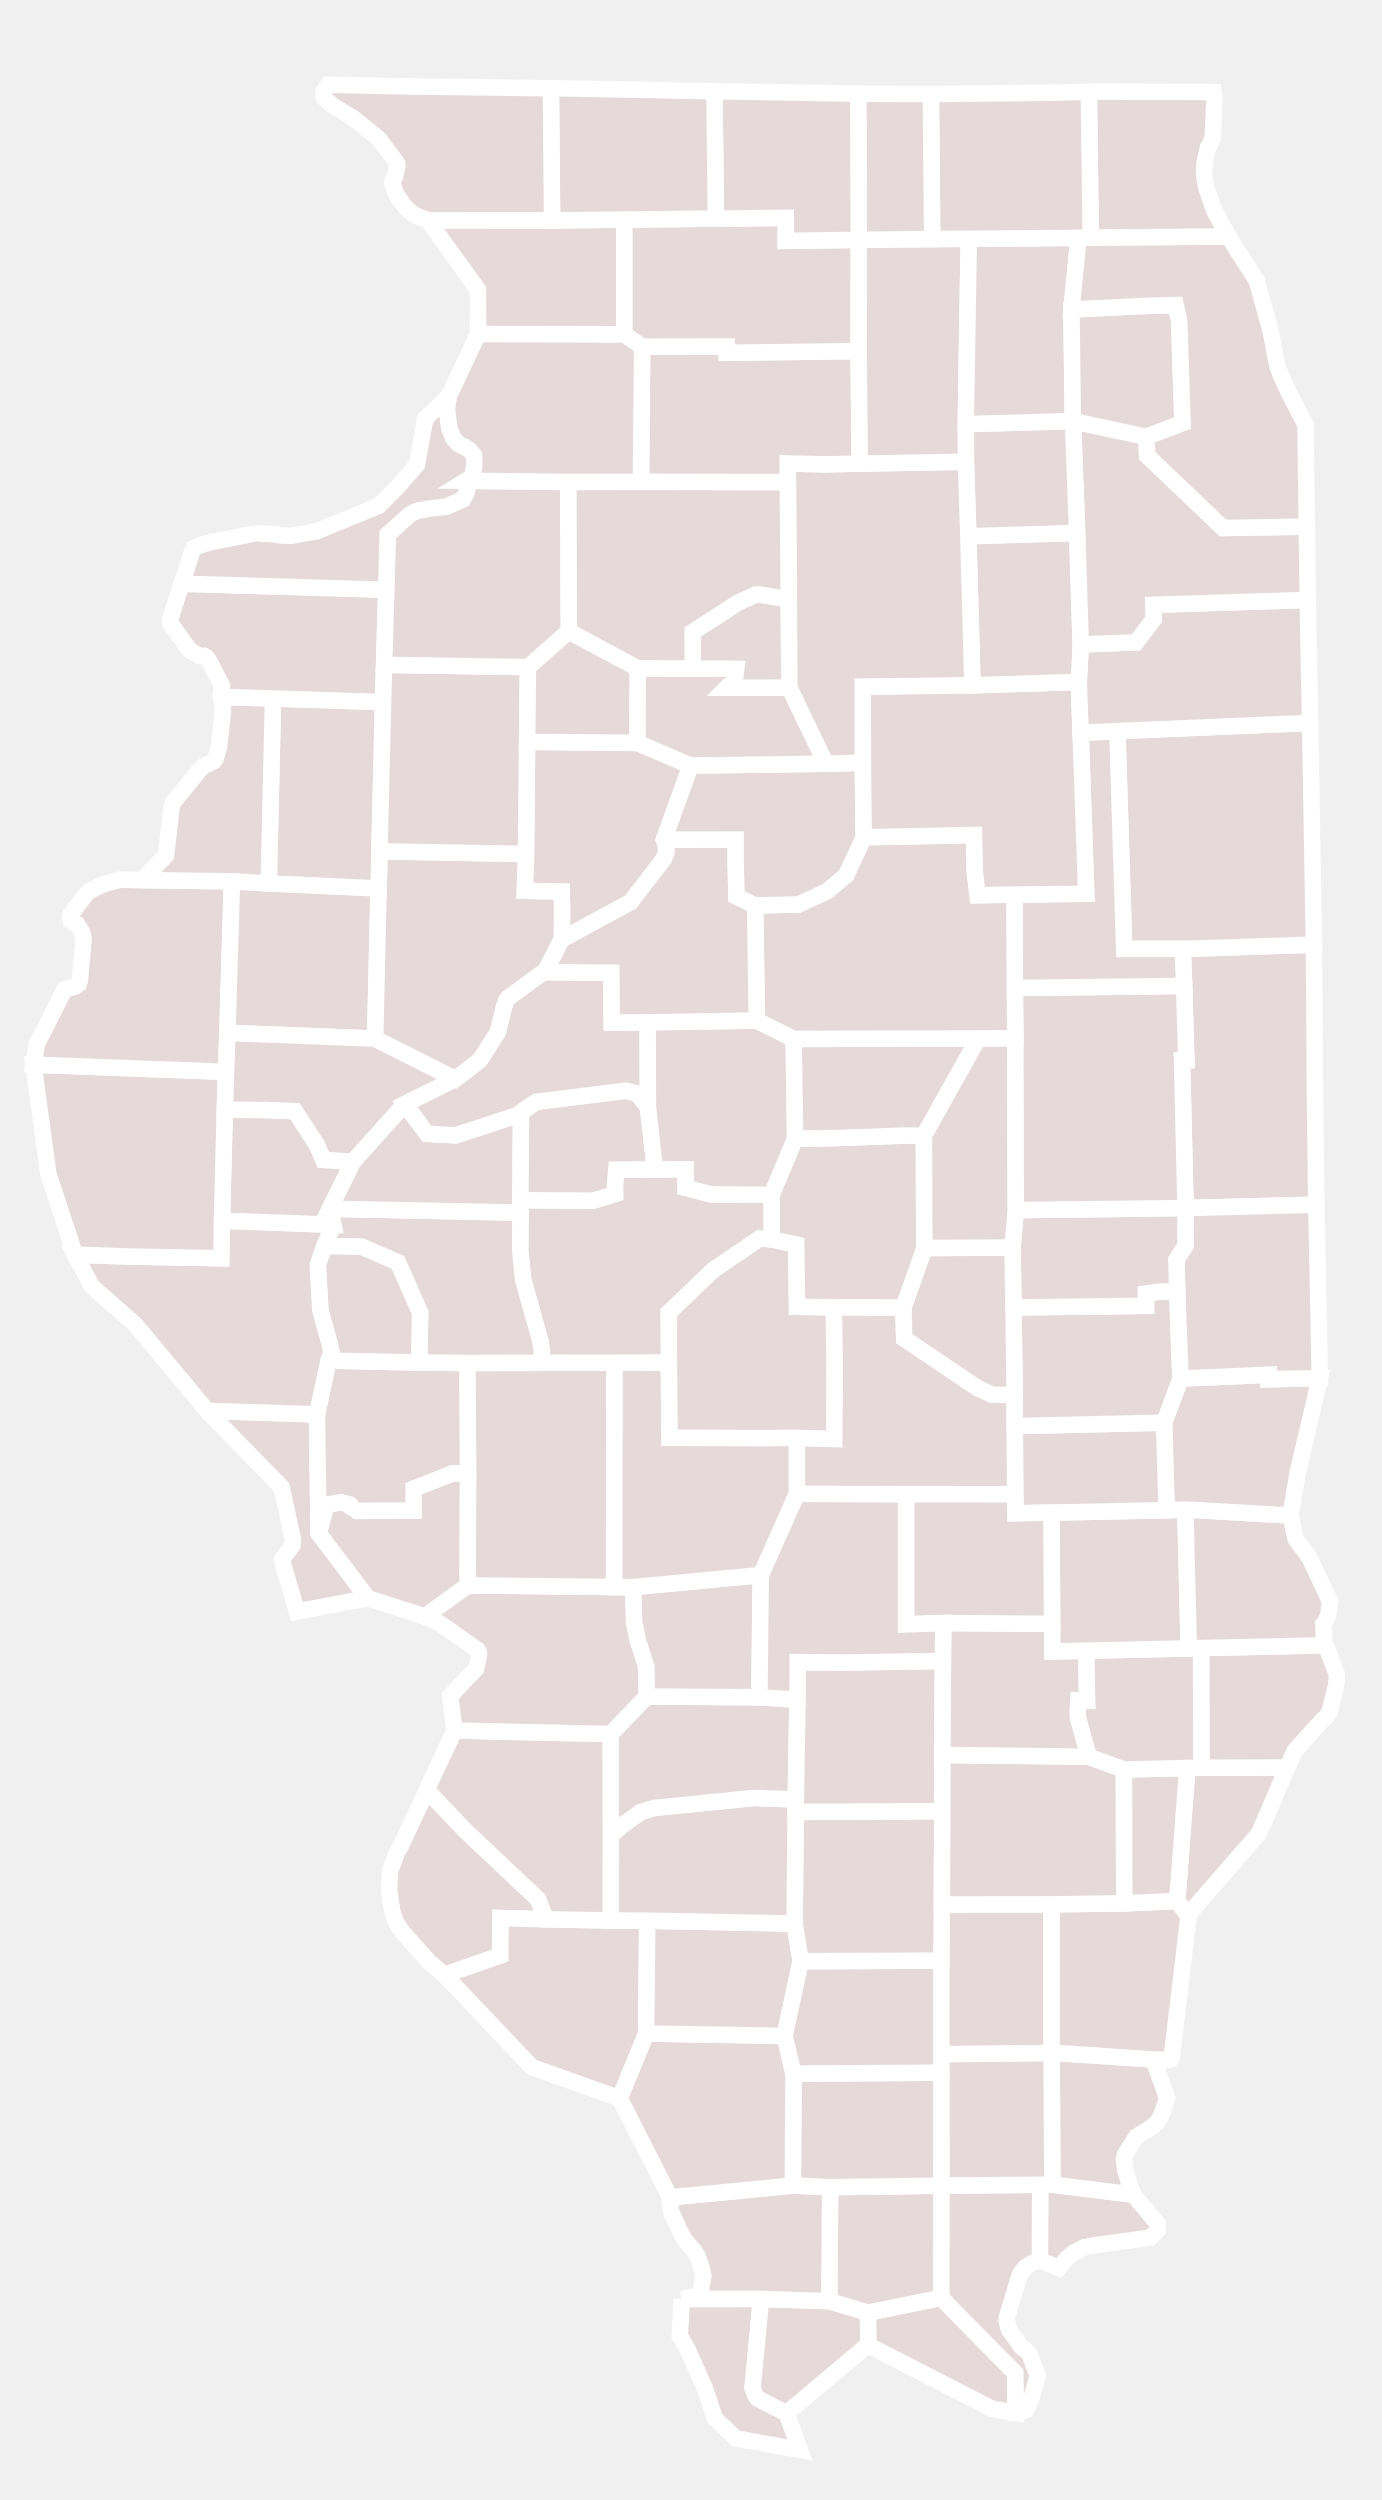
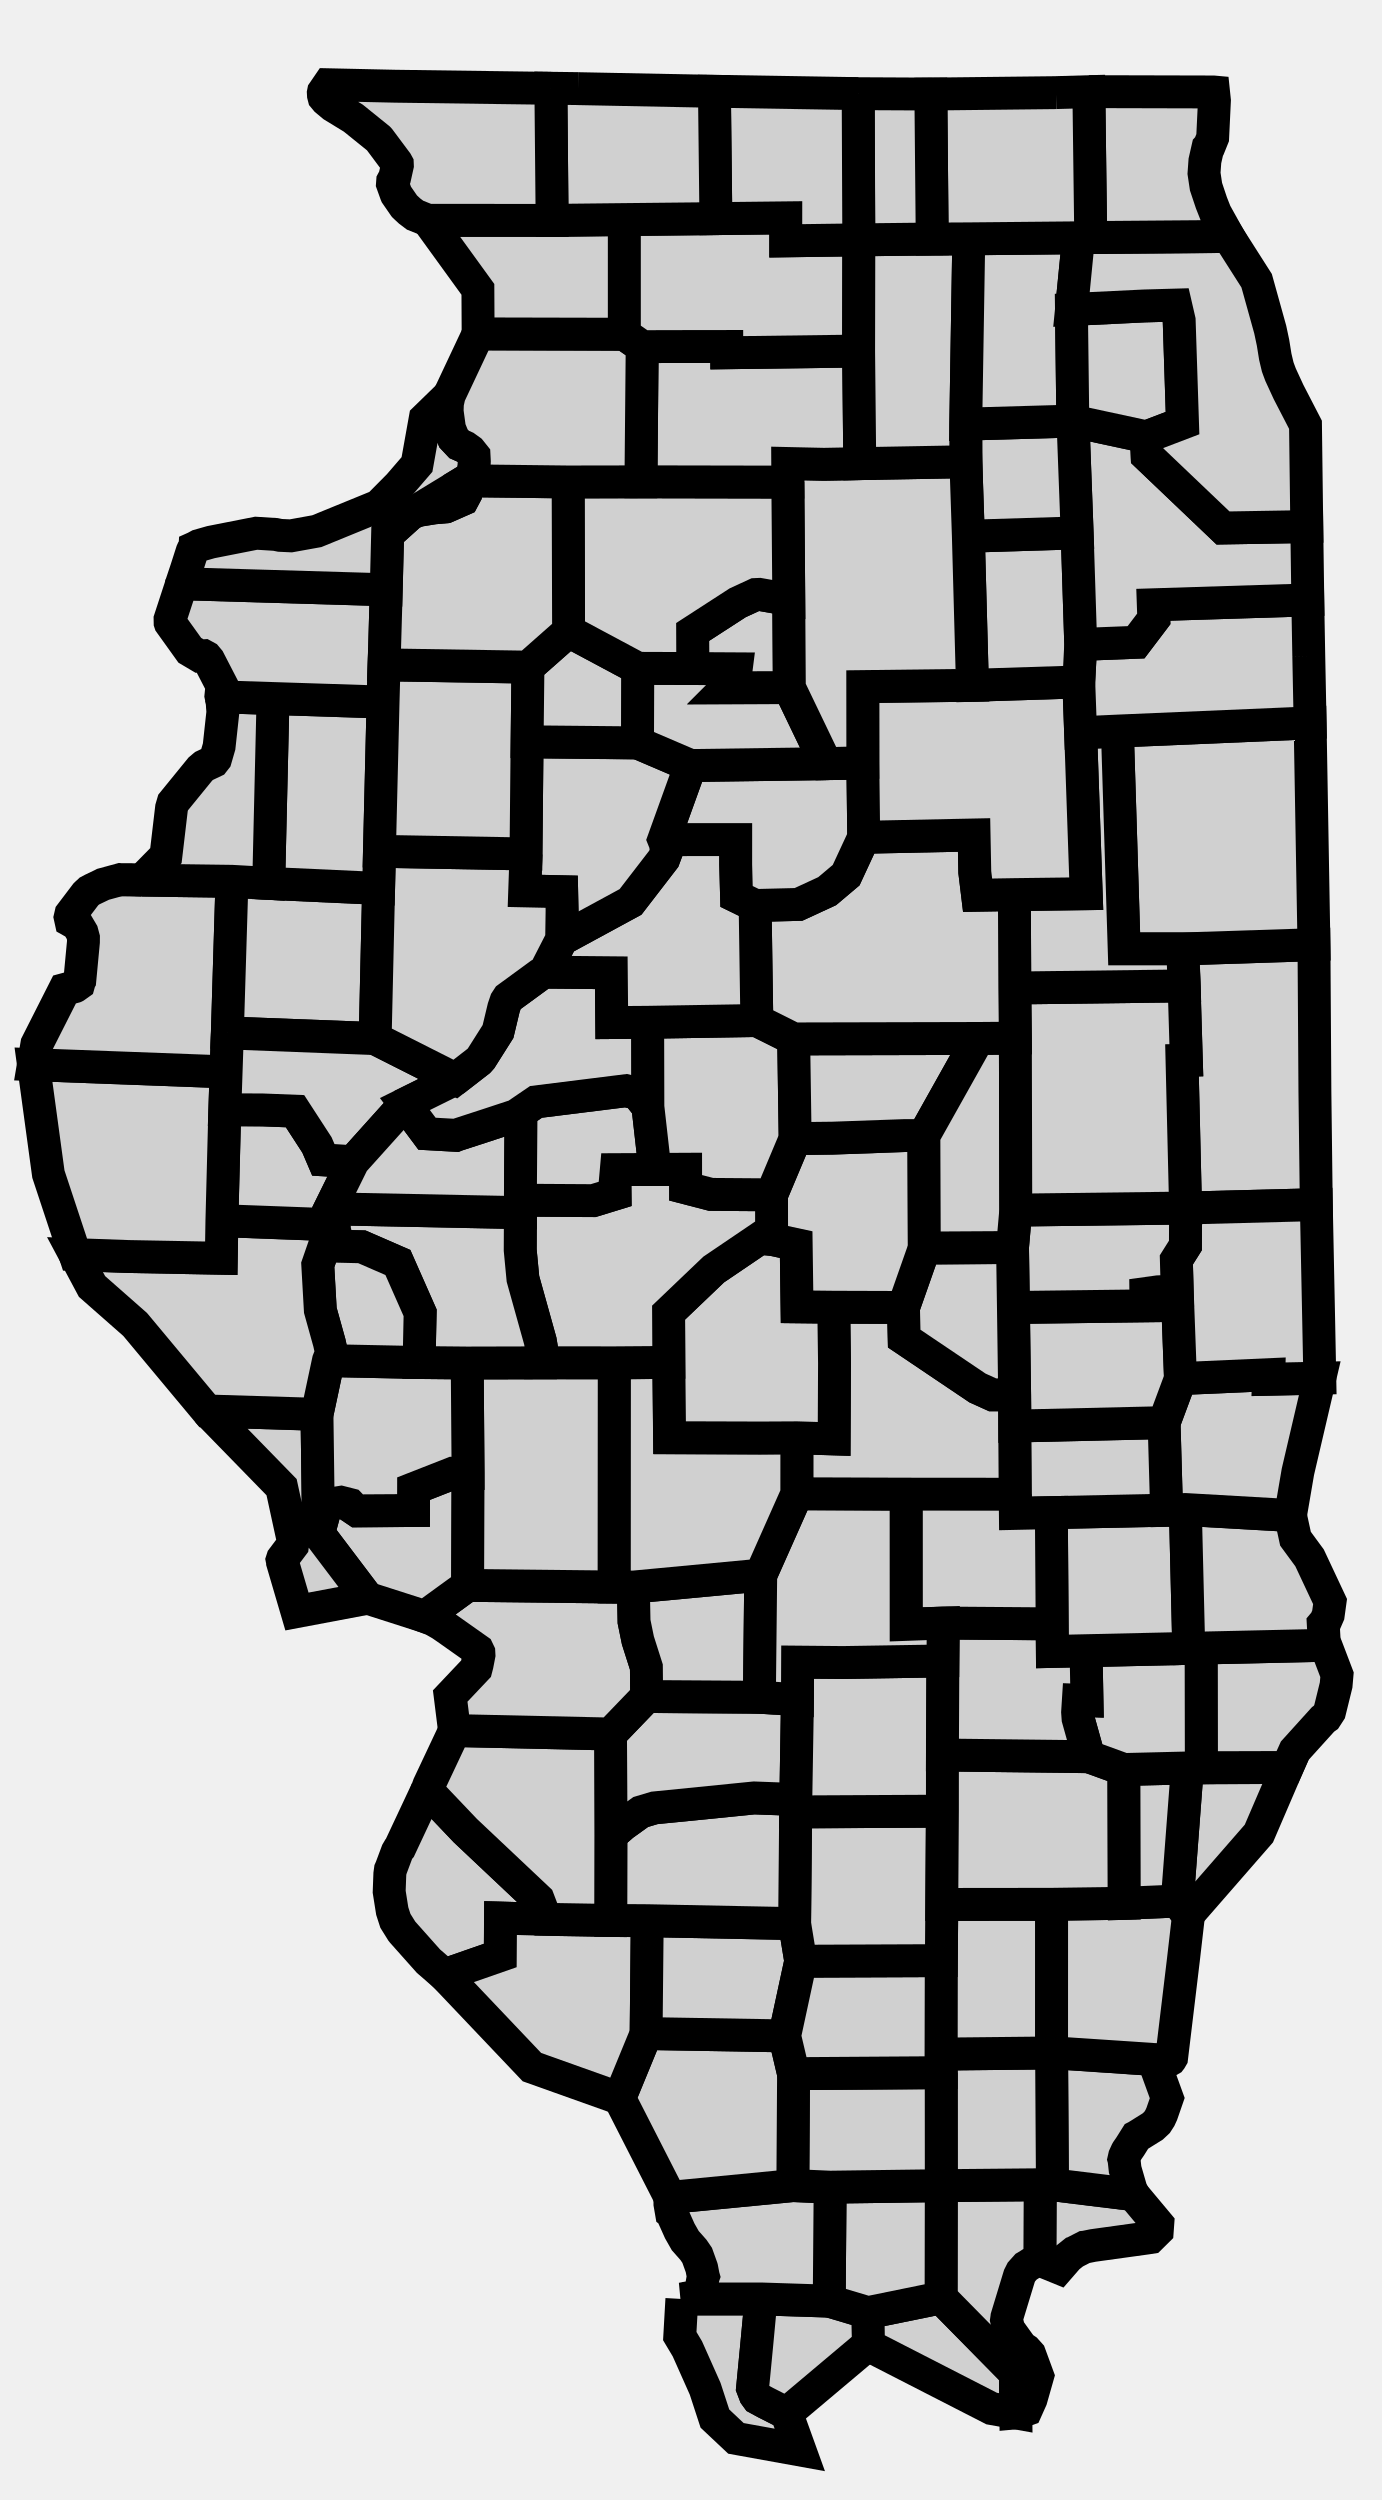
<svg xmlns="http://www.w3.org/2000/svg" viewBox="0 0 42 76" version="1.0" width="100%" height="100%" id="svg3095">
  <style type="text/css">
        
-         path {
+         #map-wrapper path {
          fill: #E6D9D9 !important;
          stroke: #ffffff !important;
          stroke-width: 0.5px !important;
          transition: fill 0.3s ease;
        }

-         path:hover {
+         #map-wrapper path:hover {
          fill: #FFAF01 !important;
          cursor: pointer;
        }
  
    </style>
  <defs id="defs3201" />
  <path style="fill:#d0d0d0;stroke-width:1;stroke-miterlimit:4;stroke-dasharray:none;stroke:#000000;stroke-opacity:1" d="m 39.946,28.902 0.027,4.278 0.042,3.442 -3.975,0.103 -0.108,-4.49 0.132,-0.003 -0.068,-2.26 -0.042,-1.124 3.99,-0.13 0.002,0.185" id="Vermilion" />
  <path style="fill:#d0d0d0;stroke-width:1;stroke-miterlimit:4;stroke-dasharray:none;stroke:#000000;stroke-opacity:1" d="m 33.967,22.225 5.86,-0.25 0.117,6.742 -3.99,0.13 -1.78,-0.001 -0.207,-6.621" id="Iroquois" />
  <path style="fill:#d0d0d0;stroke-width:1;stroke-miterlimit:4;stroke-dasharray:none;stroke:#000000;stroke-opacity:1" d="m 20.732,69.888 2.403,-2.11e-4 -0.132,1.405 -0.126,1.305 0.08,0.209 0.074,0.102 0.24,0.13 0.641,0.326 0.402,1.113 -1.941,-0.351 -0.64,-0.602 -0.296,-0.906 -0.541,-1.214 -0.231,-0.387 0.064,-1.129" id="Alexander" />
  <path style="fill:#d0d0d0;stroke-width:1;stroke-miterlimit:4;stroke-dasharray:none;stroke:#000000;stroke-opacity:1" d="m 23.135,69.887 2.073,0.067 1.178,0.351 0.015,0.996 -0.056,0.014 -2.432,2.048 -0.641,-0.326 -0.24,-0.13 -0.074,-0.102 -0.08,-0.209 0.126,-1.305 0.132,-1.405" id="Pulaski" />
  <path style="fill:#d0d0d0;stroke-width:1;stroke-miterlimit:4;stroke-dasharray:none;stroke:#000000;stroke-opacity:1" d="m 26.386,70.306 2.223,-0.454 2.258,2.293 0.014,1.207 -0.735,-0.132 -3.744,-1.919 -0.015,-0.996" id="Massac" />
  <path style="fill:#d0d0d0;stroke-width:1;stroke-miterlimit:4;stroke-dasharray:none;stroke:#000000;stroke-opacity:1" d="m 31.993,66.416 2.46,0.302 0.743,0.889 -0.015,0.207 -0.208,0.206 -0.104,0.016 -1.425,0.197 -0.215,0.03 -0.178,0.036 -0.065,0.014 -0.022,0.002 -0.254,0.13 -0.051,0.028 -0.009,0.003 -0.183,0.146 -0.28,0.322 -0.576,-0.235 0.011,-2.294 0.371,-5.06e-4" id="Hardin" />
  <path style="fill:#d0d0d0;stroke-width:1;stroke-miterlimit:4;stroke-dasharray:none;stroke:#000000;stroke-opacity:1" d="m 31.622,66.416 -0.011,2.294 -0.065,0.022 -0.18,0.067 -0.076,0.05 -0.095,0.057 -0.143,0.16 -0.062,0.123 -0.379,1.246 -4.13e-4,0.005 -0.012,0.085 0.067,0.285 0.39,0.543 0.13,0.087 0.117,0.13 0.242,0.659 -0.2,0.704 -0.145,0.324 -0.242,0.087 -0.077,0.007 -0.014,-1.207 -2.258,-2.293 0.006,-3.407 3.007,-0.028" id="Pope" />
  <path style="fill:#d0d0d0;stroke-width:1;stroke-miterlimit:4;stroke-dasharray:none;stroke:#000000;stroke-opacity:1" d="m 28.615,66.444 -0.006,3.407 -2.223,0.454 -1.178,-0.351 0.028,-3.464 3.379,-0.046" id="Johnson" />
  <path style="fill:#d0d0d0;stroke-width:1;stroke-miterlimit:4;stroke-dasharray:none;stroke:#000000;stroke-opacity:1" d="m 25.236,66.491 -0.028,3.464 -2.073,-0.067 -2.403,2.11e-4 0.375,-0.072 0.121,-0.051 0.01,-0.012 0.011,-0.008 0.009,-0.012 0.05,-0.119 0.068,-0.393 0.006,-0.017 -0.004,-0.014 -0.042,-0.221 -0.004,-0.021 -0.003,-0.01 -0.135,-0.376 -0.114,-0.167 -0.248,-0.28 -0.168,-0.296 -0.249,-0.556 -0.004,-0.003 -0.045,-0.262 -7.91e-4,-0.117 0.005,-0.077 3.731,-0.361 1.135,0.05" id="Union" />
  <path style="fill:#d0d0d0;stroke-width:1;stroke-miterlimit:4;stroke-dasharray:none;stroke:#000000;stroke-opacity:1" d="m 35.058,62.608 0.426,1.174 -0.166,0.48 -0.058,0.127 -0.086,0.133 -0.131,0.123 -0.492,0.307 -0.008,0.004 -0.185,0.295 -0.092,0.133 -0.015,0.027 -0.064,0.14 -0.02,0.089 0.004,0.014 0.032,0.295 0.005,0.014 0.174,0.6 0.071,0.153 -2.46,-0.302 -0.025,-4.006 7.14e-4,-0.009 3.089,0.207" id="Gallatin" />
  <path style="fill:#d0d0d0;stroke-width:1;stroke-miterlimit:4;stroke-dasharray:none;stroke:#000000;stroke-opacity:1" d="m 31.968,62.41 0.025,4.006 -0.371,4.05e-4 -3.007,0.028 -0.002,-3.435 4.7e-4,-0.564 3.355,-0.035" id="Saline" />
  <path style="fill:#d0d0d0;stroke-width:1;stroke-miterlimit:4;stroke-dasharray:none;stroke:#000000;stroke-opacity:1" d="m 28.613,63.009 0.002,3.435 -3.379,0.046 -1.135,-0.05 0.022,-3.401 4.49,-0.03" id="Williamson" />
  <path style="fill:#d0d0d0;stroke-width:1;stroke-miterlimit:4;stroke-dasharray:none;stroke:#000000;stroke-opacity:1" d="m 19.643,61.82 4.211,0.071 0.27,1.148 -0.022,3.401 -3.731,0.361 -1.537,-3.012 0.81,-1.97" id="Jackson" />
  <path style="fill:#d0d0d0;stroke-width:1;stroke-miterlimit:4;stroke-dasharray:none;stroke:#000000;stroke-opacity:1" d="m 12.979,54.425 1.167,1.227 2.213,2.087 0.233,0.609 -1.377,-0.039 -0.008,1.138 -1.698,0.592 -0.483,-0.419 -0.787,-0.884 -0.024,-0.03 -0.029,-0.047 -0.166,-0.266 -0.096,-0.297 -0.093,-0.588 0.02,-0.541 0.018,-0.13 0.023,-0.052 0.182,-0.488 0.051,-0.087 0.03,-0.034 0.822,-1.753" id="Monroe" />
  <path style="fill:#d0d0d0;stroke-width:1;stroke-miterlimit:4;stroke-dasharray:none;stroke:#000000;stroke-opacity:1" d="m 19.677,58.389 -0.034,3.431 -0.81,1.97 -2.662,-0.949 -2.66,-2.802 1.698,-0.592 0.008,-1.138 1.377,0.039 1.972,0.034 1.112,0.008" id="Randolph" />
  <path style="fill:#d0d0d0;stroke-width:1;stroke-miterlimit:4;stroke-dasharray:none;stroke:#000000;stroke-opacity:1" d="m 19.677,58.389 4.479,0.089 0.187,1.143 -0.49,2.27 -4.211,-0.071 0.034,-3.431" id="Perry" />
  <path style="fill:#d0d0d0;stroke-width:1;stroke-miterlimit:4;stroke-dasharray:none;stroke:#000000;stroke-opacity:1" d="m 28.617,59.603 -0.005,3.406 -4.49,0.03 -0.27,-1.148 0.49,-2.27 4.274,-0.018" id="Franklin" />
  <path style="fill:#d0d0d0;stroke-width:1;stroke-miterlimit:4;stroke-dasharray:none;stroke:#000000;stroke-opacity:1" d="m 31.97,57.891 -0.001,4.509 -7.15e-4,0.009 -3.355,0.035 0.004,-2.842 0.013,-1.707 3.34,-0.004" id="Hamilton" />
  <path style="fill:#d0d0d0;stroke-width:1;stroke-miterlimit:4;stroke-dasharray:none;stroke:#000000;stroke-opacity:1" d="m 35.787,57.79 0.343,0.445 -0.155,1.344 -0.357,2.969 -0.031,0.053 -0.007,0.009 -0.023,0.013 -0.017,0.002 -0.483,-0.017 -3.089,-0.207 0.001,-4.509 2.208,-0.031 1.609,-0.07" id="White" />
  <path style="fill:#d0d0d0;stroke-width:1;stroke-miterlimit:4;stroke-dasharray:none;stroke:#000000;stroke-opacity:1" d="m 28.649,55.06 -0.019,2.836 -0.013,1.707 -4.274,0.018 -0.187,-1.143 0.031,-3.395 4.462,-0.023" id="Jefferson" />
  <path style="fill:#d0d0d0;stroke-width:1;stroke-miterlimit:4;stroke-dasharray:none;stroke:#000000;stroke-opacity:1" d="m 24.192,54.704 -0.005,0.379 -0.031,3.395 -4.479,-0.089 -1.112,-0.008 0.005,-2.589 0.366,-0.318 0.543,-0.39 0.416,-0.124 3.03,-0.303 1.267,0.047" id="Washington" />
  <path style="fill:#d0d0d0;stroke-width:1;stroke-miterlimit:4;stroke-dasharray:none;stroke:#000000;stroke-opacity:1" d="m 23.086,51.596 1.156,0.075 -0.05,3.033 -1.267,-0.047 -3.03,0.303 -0.416,0.124 -0.543,0.39 -0.366,0.318 -0.01,-3.078 1.098,-1.141 3.428,0.023" id="Clinton" />
  <path style="fill:#d0d0d0;stroke-width:1;stroke-miterlimit:4;stroke-dasharray:none;stroke:#000000;stroke-opacity:1" d="m 13.817,52.609 4.743,0.105 0.01,3.078 -0.005,2.589 -1.972,-0.034 -0.233,-0.609 -2.213,-2.087 -1.167,-1.227 0.056,-0.155 0.782,-1.66" id="St._Clair" />
  <path style="fill:#d0d0d0;stroke-width:1;stroke-miterlimit:4;stroke-dasharray:none;stroke:#000000;stroke-opacity:1" d="m 19.255,48.246 0.02,1.049 0.117,0.573 0.258,0.809 0.008,0.896 -1.098,1.141 -4.743,-0.105 -0.131,-1.05 0.787,-0.832 0.031,-0.12 0.057,-0.295 -0.004,-0.076 -0.036,-0.075 -0.933,-0.659 -0.182,-0.125 -0.243,-0.139 -0.251,-0.096 1.302,-0.946 4.452,0.049 0.587,0.001" id="Madison" />
  <path style="fill:#d0d0d0;stroke-width:1;stroke-miterlimit:4;stroke-dasharray:none;stroke:#000000;stroke-opacity:1" d="m 23.126,47.882 -0.04,3.715 -3.428,-0.023 -0.008,-0.896 -0.258,-0.81 -0.117,-0.573 -0.02,-1.049 3.871,-0.364" id="Bond" />
  <path style="fill:#d0d0d0;stroke-width:1;stroke-miterlimit:4;stroke-dasharray:none;stroke:#000000;stroke-opacity:1" d="m 24.242,51.671 0.005,-1.143 1.379,0.013 3.039,-0.049 -0.014,2.859 -0.001,1.708 -4.462,0.023 0.005,-0.379 0.05,-3.033" id="Marion" />
  <path style="fill:#d0d0d0;stroke-width:1;stroke-miterlimit:4;stroke-dasharray:none;stroke:#000000;stroke-opacity:1" d="m 33.097,53.404 1.07,0.389 0.011,4.067 -2.208,0.031 -3.34,0.004 0.019,-2.836 0.001,-1.708 4.447,0.052" id="Wayne" />
  <path style="fill:#d0d0d0;stroke-width:1;stroke-miterlimit:4;stroke-dasharray:none;stroke:#000000;stroke-opacity:1" d="m 36.52,53.74 2.613,-0.008 -0.863,2.007 -2.121,2.434 -0.018,0.062 -0.343,-0.445 0.308,-4.044 0.424,-0.006" id="Wabash" />
  <path style="fill:#d0d0d0;stroke-width:1;stroke-miterlimit:4;stroke-dasharray:none;stroke:#000000;stroke-opacity:1" d="m 36.095,53.746 -0.308,4.044 -1.609,0.07 -0.011,-4.067 1.928,-0.047" id="Edwards" />
  <path style="fill:#d0d0d0;stroke-width:1;stroke-miterlimit:4;stroke-dasharray:none;stroke:#000000;stroke-opacity:1" d="m 40.261,50.017 0.041,0.008 0.019,0.037 0.324,0.85 -0.027,0.314 -0.199,0.808 -0.112,0.173 -0.085,0.061 -0.859,0.95 -0.231,0.513 -2.613,0.008 -0.006,-3.639 3.748,-0.084" id="Lawrence" />
  <path style="fill:#d0d0d0;stroke-width:1;stroke-miterlimit:4;stroke-dasharray:none;stroke:#000000;stroke-opacity:1" d="m 36.514,50.101 0.006,3.639 -0.424,0.006 -1.928,0.047 -1.07,-0.389 -0.324,-1.158 -0.014,-0.195 0.023,-0.364 0.262,0.01 -0.029,-1.516 3.123,-0.07 0.376,-0.009" id="Richland" />
  <path style="fill:#d0d0d0;stroke-width:1;stroke-miterlimit:4;stroke-dasharray:none;stroke:#000000;stroke-opacity:1" d="m 28.675,49.341 3.311,0.025 0.006,0.837 1.023,-0.022 0.029,1.516 -0.262,-0.01 -0.023,0.364 0.014,0.195 0.324,1.158 -4.447,-0.052 0.014,-2.859 0.01,-1.151" id="Clay" />
  <path style="fill:#d0d0d0;stroke-width:1;stroke-miterlimit:4;stroke-dasharray:none;stroke:#000000;stroke-opacity:1" d="m 35.464,45.91 0.571,-0.021 0.103,4.222 -4.146,0.093 -0.03,-4.219 3.502,-0.075" id="Jasper" />
  <path style="fill:#d0d0d0;stroke-width:1;stroke-miterlimit:4;stroke-dasharray:none;stroke:#000000;stroke-opacity:1" d="m 36.035,45.888 3.195,0.183 0.153,0.706 0.428,0.583 0.623,1.327 -0.056,0.408 -0.086,0.198 -0.065,0.077 0.035,0.647 -3.748,0.084 -0.376,0.009 -0.103,-4.222" id="Crawford" />
  <path style="fill:#d0d0d0;stroke-width:1;stroke-miterlimit:4;stroke-dasharray:none;stroke:#000000;stroke-opacity:1" d="m 35.886,41.91 2.683,-0.119 -0.004,0.139 1.556,-0.033 -0.665,2.845 -0.227,1.33 -3.195,-0.183 -0.571,0.021 -0.076,-2.662 0.498,-1.338" id="Clark" />
  <path style="fill:#d0d0d0;stroke-width:1;stroke-miterlimit:4;stroke-dasharray:none;stroke:#000000;stroke-opacity:1" d="m 35.388,43.247 0.076,2.662 -4.596,0.097 -0.02,-2.655 4.54,-0.105" id="Cumberland" />
  <path style="fill:#d0d0d0;stroke-width:1;stroke-miterlimit:4;stroke-dasharray:none;stroke:#000000;stroke-opacity:1" d="m 30.861,45.426 0.006,0.582 1.094,-0.024 0.024,3.381 -3.311,-0.025 -1.128,0.041 -9.3e-4,-3.959" id="Effingham" />
  <path style="fill:#d0d0d0;stroke-width:1;stroke-miterlimit:4;stroke-dasharray:none;stroke:#000000;stroke-opacity:1" d="m 27.546,45.423 9.3e-4,3.959 1.128,-0.041 -0.01,1.151 -3.039,0.049 -1.379,-0.013 -0.005,1.143 -1.156,-0.075 0.04,-3.715 1.098,-2.47 3.322,0.012" id="Fayette" />
  <path style="fill:#d0d0d0;stroke-width:1;stroke-miterlimit:4;stroke-dasharray:none;stroke:#000000;stroke-opacity:1" d="m 25.346,39.739 2.119,0.007 0.022,0.947 2.228,1.501 0.459,0.208 0.67,-0.001 0.003,0.95 0.014,2.074 -3.315,-0.003 -3.322,-0.012 8.46e-4,-1.703 1.132,0.035 0.011,-2.298 -0.023,-1.706" id="Shelby" />
  <path style="fill:#d0d0d0;stroke-width:1;stroke-miterlimit:4;stroke-dasharray:none;stroke:#000000;stroke-opacity:1" d="m 18.673,41.431 1.658,-0.013 0.023,2.289 2.764,0.009 1.106,-0.006 -7.46e-4,1.703 -1.098,2.47 -3.871,0.364 -0.587,-0.001 0.005,-6.814" id="Montgomery" />
  <path style="fill:#d0d0d0;stroke-width:1;stroke-miterlimit:4;stroke-dasharray:none;stroke:#000000;stroke-opacity:1" d="m 14.229,44.791 -0.013,3.405 -1.302,0.946 -1.74,-0.558 -1.489,-1.969 0.237,-0.873 0.443,-0.072 0.272,0.069 0.053,0.055 0.004,0.027 0.163,0.11 1.714,-0.011 0.002,-0.665 1.191,-0.467 0.465,0.003" id="Jersey" />
  <path style="fill:#d0d0d0;stroke-width:1;stroke-miterlimit:4;stroke-dasharray:none;stroke:#000000;stroke-opacity:1" d="m 16.453,41.429 2.22,0.002 -0.005,6.814 -4.452,-0.049 0.013,-3.405 -0.026,-3.355 2.25,-0.006" id="Macoupin" />
  <path style="fill:#d0d0d0;stroke-width:1;stroke-miterlimit:4;stroke-dasharray:none;stroke:#000000;stroke-opacity:1" d="m 6.301,42.893 3.335,0.104 0.049,3.619 1.489,1.969 -2.147,0.405 -0.432,-1.472 3.753e-4,-0.005 -0.018,-0.092 0.013,-0.04 0.3,-0.399 0.02,-0.161 -0.35,-1.611 -2.259,-2.317" id="Calhoun" />
  <path style="fill:#d0d0d0;stroke-width:1;stroke-miterlimit:4;stroke-dasharray:none;stroke:#000000;stroke-opacity:1" d="m 14.203,41.435 0.026,3.355 -0.465,-0.003 -1.191,0.467 -0.002,0.665 -1.714,0.011 -0.163,-0.11 -0.004,-0.027 -0.053,-0.055 -0.272,-0.069 -0.443,0.072 -0.237,0.873 -0.049,-3.619 0.348,-1.633 2.757,0.057 1.463,0.015" id="Greene" />
  <path style="fill:#d0d0d0;stroke-width:1;stroke-miterlimit:4;stroke-dasharray:none;stroke:#000000;stroke-opacity:1" d="m 23.456,37.675 0.748,0.161 0.026,1.891 1.116,0.013 0.023,1.706 -0.011,2.298 -1.132,-0.035 -1.106,0.006 -2.764,-0.009 -0.023,-2.289 -0.008,-1.513 1.372,-1.311 1.392,-0.944 0.368,0.026" id="Christian" />
  <path style="fill:#d0d0d0;stroke-width:1;stroke-miterlimit:4;stroke-dasharray:none;stroke:#000000;stroke-opacity:1" d="m 30.807,39.747 4.031,-0.05 -0.004,-0.375 0.369,-0.051 0.584,-0.023 0.099,2.662 -0.498,1.338 -4.54,0.105 -0.003,-0.95 -0.037,-2.655" id="Coles" />
  <path style="fill:#d0d0d0;stroke-width:1;stroke-miterlimit:4;stroke-dasharray:none;stroke:#000000;stroke-opacity:1" d="m 36.041,36.724 3.975,-0.103 0.073,3.583 0.033,1.692 -1.556,0.033 0.004,-0.139 -2.683,0.119 -0.099,-2.662 -0.026,-0.948 0.275,-0.437 0.005,-1.138" id="Edgar" />
  <path style="fill:#d0d0d0;stroke-width:1;stroke-miterlimit:4;stroke-dasharray:none;stroke:#000000;stroke-opacity:1" d="m 30.88,36.788 5.161,-0.063 -0.005,1.138 -0.275,0.437 0.026,0.948 -0.584,0.023 -0.369,0.051 0.004,0.375 -4.031,0.05 -0.027,-1.823 0.1,-1.137" id="Douglas" />
  <path style="fill:#d0d0d0;stroke-width:1;stroke-miterlimit:4;stroke-dasharray:none;stroke:#000000;stroke-opacity:1" d="m 30.781,37.924 0.027,1.823 0.037,2.655 -0.67,0.001 -0.459,-0.208 -2.228,-1.501 -0.022,-0.947 0.635,-1.806 2.681,-0.016" id="Moultrie" />
  <path style="fill:#d0d0d0;stroke-width:1;stroke-miterlimit:4;stroke-dasharray:none;stroke:#000000;stroke-opacity:1" d="m 28.087,34.523 0.013,3.418 -0.635,1.806 -2.119,-0.007 -1.116,-0.013 -0.026,-1.891 -0.748,-0.161 -0.002,-1.352 0.719,-1.711 1.136,-0.013 2.205,-0.079 0.573,0.002" id="Macon" />
  <path style="fill:#d0d0d0;stroke-width:1;stroke-miterlimit:4;stroke-dasharray:none;stroke:#000000;stroke-opacity:1" d="m 19.912,35.55 0.932,-0.005 5.29e-4,0.564 0.772,0.2 1.838,0.014 0.002,1.352 -0.368,-0.026 -1.392,0.944 -1.372,1.311 0.008,1.513 -1.658,0.013 -2.22,-0.002 0.018,-0.378 -0.047,-0.283 -0.528,-1.892 -0.083,-0.873 0.005,-1.139 2.7e-5,-0.38 2.214,0.014 0.664,-0.204 -0.003,-0.263 0.042,-0.476 1.175,-0.006" id="Sangamon" />
  <path style="fill:#d0d0d0;stroke-width:1;stroke-miterlimit:4;stroke-dasharray:none;stroke:#000000;stroke-opacity:1" d="m 10.026,36.748 5.793,0.117 -0.005,1.139 0.083,0.873 0.528,1.892 0.047,0.283 -0.018,0.378 -2.25,0.006 -1.463,-0.015 0.032,-1.512 -0.676,-1.53 -1.096,-0.477 -1.141,-0.027 0.275,-0.64 -0.109,-0.487" id="Morgan" />
  <path style="fill:#d0d0d0;stroke-width:1;stroke-miterlimit:4;stroke-dasharray:none;stroke:#000000;stroke-opacity:1" d="m 12.74,41.42 -2.757,-0.057 0.088,-0.224 -5.85e-4,-0.049 -0.058,-0.266 -0.276,-0.991 -0.078,-1.38 0.2,-0.577 1.141,0.027 1.096,0.477 0.676,1.53 -0.032,1.512" id="Scott" />
  <path style="fill:#d0d0d0;stroke-width:1;stroke-miterlimit:4;stroke-dasharray:none;stroke:#000000;stroke-opacity:1" d="m 10.135,37.235 -0.275,0.64 -0.2,0.577 0.078,1.38 0.276,0.991 0.058,0.266 5.86e-4,0.049 -0.088,0.224 -0.348,1.633 L 6.301,42.893 4.108,40.263 2.797,39.109 2.28,38.14 l 1.618,0.058 2.828,0.053 0.019,-1.142 3.39,0.126" id="Pike" />
  <path style="fill:#d0d0d0;stroke-width:1;stroke-miterlimit:4;stroke-dasharray:none;stroke:#000000;stroke-opacity:1" d="m 6.834,33.735 1.152,0.006 0.982,0.038 0.668,1.029 0.193,0.451 0.903,0.056 -0.707,1.432 0.109,0.487 -3.39,-0.126 0.088,-3.374" id="Brown" />
  <path style="fill:#d0d0d0;stroke-width:1;stroke-miterlimit:4;stroke-dasharray:none;stroke:#000000;stroke-opacity:1" d="m 6.872,32.585 -0.038,1.15 -0.088,3.374 -0.019,1.142 -2.828,-0.053 -1.618,-0.058 -0.81,-2.447 -0.453,-3.327 5.855,0.219" id="Adams" />
  <path style="fill:#d0d0d0;stroke-width:1;stroke-miterlimit:4;stroke-dasharray:none;stroke:#000000;stroke-opacity:1" d="m 4.311,26.755 2.74,0.037 -0.14,4.609 -0.04,1.184 -5.855,-0.219 0.105,-0.625 0.841,-1.661 0.305,-0.083 0.015,-0.007 0.109,-0.078 0.031,-0.111 0.005,-0.008 0.109,-1.155 0.001,-0.13 -0.043,-0.161 -0.145,-0.246 -0.192,-0.108 -0.024,-0.11 0.022,-0.095 0.454,-0.599 0.039,-0.038 0.038,-0.032 0.032,-0.031 0.09,-0.048 0.253,-0.121 0.06,-0.029 0.015,-0.008 0.521,-0.142 0.004,3.06e-4 0.077,0.002 0.258,-5e-4 0.315,0.015" id="Hancock" />
  <path style="fill:#d0d0d0;stroke-width:1;stroke-miterlimit:4;stroke-dasharray:none;stroke:#000000;stroke-opacity:1" d="m 8.168,26.855 3.341,0.153 -0.105,4.565 -4.492,-0.173 0.14,-4.609 1.116,0.063" id="Donough" />
  <path style="fill:#d0d0d0;stroke-width:1;stroke-miterlimit:4;stroke-dasharray:none;stroke:#000000;stroke-opacity:1" d="m 6.912,31.401 4.492,0.173 2.437,1.231 -1.532,0.758 -1.576,1.753 -0.903,-0.056 -0.193,-0.451 -0.668,-1.029 -0.982,-0.038 -1.152,-0.006 0.078,-2.334" id="Schuyler" />
  <path style="fill:#d0d0d0;stroke-width:1;stroke-miterlimit:4;stroke-dasharray:none;stroke:#000000;stroke-opacity:1" d="m 12.309,33.563 0.672,0.902 0.873,0.049 0.019,-0.008 1,-0.326 0.922,-0.304 0.045,-0.069 -0.02,2.677 -1.27e-4,0.38 -5.793,-0.117 0.707,-1.432 1.576,-1.753" id="Cass" />
  <path style="fill:#d0d0d0;stroke-width:1;stroke-miterlimit:4;stroke-dasharray:none;stroke:#000000;stroke-opacity:1" d="m 15.84,33.808 0.455,-0.31 2.735,-0.341 0.346,0.087 0.32,0.403 0.215,1.904 -1.175,0.006 -0.042,0.476 0.003,0.263 -0.664,0.204 -2.214,-0.014 0.02,-2.677" id="Menard" />
  <path style="fill:#d0d0d0;stroke-width:1;stroke-miterlimit:4;stroke-dasharray:none;stroke:#000000;stroke-opacity:1" d="m 16.561,29.553 2.022,0.019 0.014,1.514 1.093,-0.008 0.006,2.568 -0.32,-0.403 -0.346,-0.087 -2.735,0.341 -0.455,0.31 -0.045,0.069 -0.922,0.304 -1,0.326 -0.019,0.008 -0.873,-0.049 -0.672,-0.902 1.532,-0.758 0.713,-0.553 0.069,-0.077 0.516,-0.816 0.173,-0.723 0.068,-0.2 0.066,-0.101 0.967,-0.707 0.147,-0.075" id="Mason" />
  <path style="fill:#d0d0d0;stroke-width:1;stroke-miterlimit:4;stroke-dasharray:none;stroke:#000000;stroke-opacity:1" d="m 23.007,31.023 1.12,0.559 0.045,3.03 -0.719,1.711 -1.838,-0.014 -0.772,-0.2 -5.29e-4,-0.564 -0.932,0.005 -0.215,-1.904 -0.006,-2.568 3.317,-0.055" id="Logan" />
  <path style="fill:#d0d0d0;stroke-width:1;stroke-miterlimit:4;stroke-dasharray:none;stroke:#000000;stroke-opacity:1" d="m 29.742,31.569 -1.655,2.954 -0.573,-0.002 -2.205,0.079 -1.136,0.013 -0.045,-3.03 5.615,-0.014" id="De_Witt" />
  <path style="fill:#d0d0d0;stroke-width:1;stroke-miterlimit:4;stroke-dasharray:none;stroke:#000000;stroke-opacity:1" d="m 29.742,31.569 1.125,-0.01 0.013,5.228 -0.1,1.137 -2.681,0.016 -0.013,-3.418 1.655,-2.954" id="Piatt" />
  <path style="fill:#d0d0d0;stroke-width:1;stroke-miterlimit:4;stroke-dasharray:none;stroke:#000000;stroke-opacity:1" d="m 30.85,30.035 5.147,-0.064 0.068,2.26 -0.132,0.003 0.108,4.49 -5.161,0.063 -0.013,-5.228 -0.017,-1.524" id="Champaign" />
  <path style="fill:#d0d0d0;stroke-width:1;stroke-miterlimit:4;stroke-dasharray:none;stroke:#000000;stroke-opacity:1" d="m 32.851,22.276 1.117,-0.051 0.207,6.621 1.78,0.001 0.042,1.124 -5.147,0.064 -0.013,-2.839 2.184,-0.028 -0.17,-4.892" id="Ford" />
  <path style="fill:#d0d0d0;stroke-width:1;stroke-miterlimit:4;stroke-dasharray:none;stroke:#000000;stroke-opacity:1" d="m 26.257,25.453 3.355,-0.07 0.022,1.131 0.085,0.701 1.118,-0.019 0.013,2.839 0.017,1.524 -1.125,0.01 -5.615,0.014 -1.12,-0.559 -0.052,-3.497 1.319,-0.033 0.872,-0.403 0.577,-0.487 0.534,-1.151" id="McLean" />
  <path style="fill:#d0d0d0;stroke-width:1;stroke-miterlimit:4;stroke-dasharray:none;stroke:#000000;stroke-opacity:1" d="m 20.179,25.524 2.187,-0.002 -4.53e-4,0.76 0.026,0.969 0.564,0.275 0.052,3.497 -3.317,0.055 -1.093,0.008 -0.014,-1.514 -2.022,-0.019 0.513,-0.999 2.094,-1.137 1.01,-1.311 0.084,-0.224 -0.036,-0.242 -0.047,-0.117" id="Tazewell" />
  <path style="fill:#d0d0d0;stroke-width:1;stroke-miterlimit:4;stroke-dasharray:none;stroke:#000000;stroke-opacity:1" d="m 25.108,23.216 1.122,-0.028 0.027,2.265 -0.534,1.151 -0.577,0.487 -0.872,0.403 -1.319,0.033 -0.564,-0.275 -0.026,-0.969 4.53e-4,-0.76 -2.187,0.002 0.812,-2.251 4.117,-0.057" id="Woodford" />
  <path style="fill:#d0d0d0;stroke-width:1;stroke-miterlimit:4;stroke-dasharray:none;stroke:#000000;stroke-opacity:1" d="m 19.382,22.584 1.609,0.689 -0.812,2.251 0.047,0.117 0.036,0.242 -0.084,0.224 -1.01,1.311 -2.094,1.137 0.013,-0.87 -0.012,-0.575 -1.124,-0.025 0.039,-1.123 0.033,-3.409 3.359,0.033" id="Peoria" />
  <path style="fill:#d0d0d0;stroke-width:1;stroke-miterlimit:4;stroke-dasharray:none;stroke:#000000;stroke-opacity:1" d="m 15.99,25.96 -0.039,1.123 1.124,0.025 0.012,0.575 -0.013,0.87 -0.513,0.999 -0.147,0.075 -0.967,0.707 -0.066,0.101 -0.068,0.2 -0.173,0.723 -0.516,0.816 -0.069,0.077 -0.713,0.553 -2.437,-1.231 0.105,-4.565 0.027,-1.128 4.455,0.08" id="Fulton" />
  <path style="fill:#d0d0d0;stroke-width:1;stroke-miterlimit:4;stroke-dasharray:none;stroke:#000000;stroke-opacity:1" d="M 8.3,21.234 11.645,21.343 11.509,27.008 8.168,26.855 8.3,21.234" id="Warren" />
  <path style="fill:#d0d0d0;stroke-width:1;stroke-miterlimit:4;stroke-dasharray:none;stroke:#000000;stroke-opacity:1" d="m 6.722,21.184 1.578,0.05 -0.132,5.621 -1.116,-0.063 -2.74,-0.037 0.732,-0.744 0.171,-1.451 0.048,-0.164 0.828,-1.017 0.111,-0.094 0.29,-0.138 0.06,-0.077 0.109,-0.376 0.114,-1.045 -0.024,-0.351 -0.028,-0.114" id="Henderson" />
  <path style="fill:#d0d0d0;stroke-width:1;stroke-miterlimit:4;stroke-dasharray:none;stroke:#000000;stroke-opacity:1" d="m 5.522,17.745 6.22,0.184 -0.096,3.414 -3.345,-0.108 -1.578,-0.05 -0.007,-0.033 0.031,-0.31 -0.4,-0.775 -0.076,-0.091 -0.075,-0.041 -0.13,0.009 -0.296,-0.175 -0.595,-0.83 -0.003,-0.009 -0.002,-0.107 0.353,-1.079" id="Mercer" />
  <path style="fill:#d0d0d0;stroke-width:1;stroke-miterlimit:4;stroke-dasharray:none;stroke:#000000;stroke-opacity:1" d="m 16.049,20.281 -0.026,2.27 -0.033,3.409 -4.455,-0.08 0.11,-4.538 0.031,-1.132 4.373,0.07" id="Knox" />
  <path style="fill:#d0d0d0;stroke-width:1;stroke-miterlimit:4;stroke-dasharray:none;stroke:#000000;stroke-opacity:1" d="m 17.285,19.189 2.106,1.127 -0.008,2.267 -3.359,-0.033 0.026,-2.27 1.235,-1.091" id="Stark" />
  <path style="fill:#d0d0d0;stroke-width:1;stroke-miterlimit:4;stroke-dasharray:none;stroke:#000000;stroke-opacity:1" d="m 19.39,20.317 1.669,0.006 1.321,0.008 -0.04,0.314 -0.025,0.084 -0.063,0.076 -0.098,0.044 -0.058,0.058 1.899,-0.005 1.112,2.313 -4.117,0.057 -1.609,-0.689 0.008,-2.267" id="Marshall" />
  <path style="fill:#d0d0d0;stroke-width:1;stroke-miterlimit:4;stroke-dasharray:none;stroke:#000000;stroke-opacity:1" d="m 23.979,18.227 0.017,2.676 -1.899,0.005 0.058,-0.058 0.098,-0.044 0.063,-0.076 0.025,-0.084 0.04,-0.314 -1.321,-0.008 -0.004,-1.112 1.37,-0.887 0.542,-0.25 0.118,-0.005 0.893,0.157" id="Putnam" />
  <path style="fill:#d0d0d0;stroke-width:1;stroke-miterlimit:4;stroke-dasharray:none;stroke:#000000;stroke-opacity:1" d="m 29.562,20.833 3.233,-0.103 0.056,1.546 0.17,4.892 -2.184,0.028 -1.118,0.019 -0.085,-0.701 -0.022,-1.131 -3.355,0.07 -0.027,-2.265 -0.002,-2.315 3.334,-0.04" id="Livingston" />
  <path style="fill:#d0d0d0;stroke-width:1;stroke-miterlimit:4;stroke-dasharray:none;stroke:#000000;stroke-opacity:1" d="m 39.787,19.952 0.04,2.023 -5.86,0.25 -1.117,0.051 -0.056,-1.546 0.059,-1.139 1.682,-0.066 0.539,-0.711 -0.015,-0.429 4.697,-0.148 0.031,1.715" id="Kankakee" data-projects="1070" />
  <path style="fill:#d0d0d0;stroke-width:1;stroke-miterlimit:4;stroke-dasharray:none;stroke:#000000;stroke-opacity:1" d="m 32.745,16.199 0.109,3.392 -0.059,1.139 -3.233,0.103 -0.124,-4.532 3.307,-0.102" id="Grundy" />
  <path style="fill:#d0d0d0;stroke-width:1;stroke-miterlimit:4;stroke-dasharray:none;stroke:#000000;stroke-opacity:1" d="m 32.618,12.8 2.234,0.481 0.022,0.572 2.306,2.198 2.546,-0.043 0.031,2.229 -4.697,0.148 0.015,0.429 -0.539,0.711 -1.682,0.066 -0.109,-3.392 -0.127,-3.399" id="Will" />
  <path style="fill:#d0d0d0;stroke-width:1;stroke-miterlimit:4;stroke-dasharray:none;stroke:#000000;stroke-opacity:1" d="m 32.614,12.8 0.004,2.77e-4 0.127,3.399 -3.307,0.102 -0.076,-2.265 -0.003,-1.143 3.255,-0.093" id="Kendall" />
  <path style="fill:#d0d0d0;stroke-width:1;stroke-miterlimit:4;stroke-dasharray:none;stroke:#000000;stroke-opacity:1" d="m 26.137,14.094 3.225,-0.059 0.076,2.265 0.124,4.532 -3.334,0.04 0.002,2.315 -1.122,0.028 -1.112,-2.313 -0.017,-2.676 -0.032,-4.136 1.103,0.025 1.087,-0.021" id="La_Salle" />
  <path style="fill:#d0d0d0;stroke-width:1;stroke-miterlimit:4;stroke-dasharray:none;stroke:#000000;stroke-opacity:1" d="m 23.949,14.656 0.03,3.57 -0.893,-0.157 -0.118,0.005 -0.542,0.25 -1.37,0.887 0.004,1.112 -1.669,-0.006 -2.106,-1.127 -0.014,-4.539 2.214,-0.004 4.464,0.009" id="Bureau" />
  <path style="fill:#d0d0d0;stroke-width:1;stroke-miterlimit:4;stroke-dasharray:none;stroke:#000000;stroke-opacity:1" d="m 17.271,14.651 0.014,4.539 -1.235,1.091 -4.373,-0.07 0.065,-2.282 0.042,-1.681 0.657,-0.592 0.119,-0.078 0.175,-0.064 0.463,-0.075 0.359,-0.032 0.513,-0.226 0.1,-0.188 0.057,-0.221 -0.009,-0.081 -0.049,-0.077 3.102,0.037" id="Henry" />
  <path style="fill:#d0d0d0;stroke-width:1;stroke-miterlimit:4;stroke-dasharray:none;stroke:#000000;stroke-opacity:1" d="m 13.655,12.02 -0.054,0.245 -0.008,0.236 0.071,0.523 0.123,0.303 0.173,0.184 0.183,0.081 0.152,0.11 0.116,0.145 0.009,0.176 -0.007,0.158 -0.048,0.29 -0.026,0.039 -0.171,0.104 0.049,0.077 0.009,0.081 -0.057,0.221 -0.1,0.188 -0.513,0.226 -0.359,0.032 -0.463,0.075 -0.175,0.064 -0.119,0.078 -0.657,0.592 -0.042,1.681 -6.22,-0.184 2.779e-4,-0.004 0.145,-0.433 0.173,-0.54 0.011,-0.024 0.075,-0.091 2.778e-4,-0.004 0.009,-0.004 0.108,-0.059 0.37,-0.105 1.375,-0.271 0.589,0.037 0.137,0.028 0.329,0.015 0.788,-0.142 1.881,-0.769 0.618,-0.624 0.547,-0.635 0.249,-1.391 0.728,-0.708" id="Rock_Island" />
  <path style="fill:#d0d0d0;stroke-width:1;stroke-miterlimit:4;stroke-dasharray:none;stroke:#000000;stroke-opacity:1" d="m 19.523,10.538 0.641,-0.003 1.93,-0.003 4.35e-4,0.191 4.007,-0.052 0.035,3.423 -1.087,0.021 -1.103,-0.025 0.003,0.566 -4.464,-0.009 0.038,-4.109" id="Lee" />
  <path style="fill:#d0d0d0;stroke-width:1;stroke-miterlimit:4;stroke-dasharray:none;stroke:#000000;stroke-opacity:1" d="m 18.98,10.161 0.542,0.378 -0.038,4.109 -2.214,0.004 -3.102,-0.037 0.171,-0.104 0.026,-0.039 0.048,-0.29 0.007,-0.158 -0.009,-0.176 -0.116,-0.145 -0.152,-0.11 -0.183,-0.081 -0.173,-0.184 -0.123,-0.303 -0.071,-0.523 0.008,-0.236 0.054,-0.245 0.88,-1.87 4.446,0.011" id="Whiteside" />
  <path style="fill:#d0d0d0;stroke-width:1;stroke-miterlimit:4;stroke-dasharray:none;stroke:#000000;stroke-opacity:1" d="m 18.981,6.676 -1.45e-4,3.485 -4.446,-0.011 -0.007,-1.353 -1.521,-2.1 3.777,0.003 2.196,-0.024" id="Carroll" />
  <path style="fill:#d0d0d0;stroke-width:1;stroke-miterlimit:4;stroke-dasharray:none;stroke:#000000;stroke-opacity:1" d="m 21.763,6.647 2.126,-0.024 -8.39e-4,0.699 2.22,-0.03 -0.007,3.38 -4.007,0.052 -4.35e-4,-0.191 -1.93,0.003 -0.641,0.003 -0.542,-0.378 1.45e-4,-3.485 2.782,-0.029" id="Ogle" />
  <path style="fill:#d0d0d0;stroke-width:1;stroke-miterlimit:4;stroke-dasharray:none;stroke:#000000;stroke-opacity:1" d="m 29.451,7.26 -0.092,5.633 0.003,1.143 -3.225,0.059 -0.035,-3.423 0.007,-3.38 2.23,-0.025 1.112,-0.006" id="DeKalb" />
  <path style="fill:#d0d0d0;stroke-width:1;stroke-miterlimit:4;stroke-dasharray:none;stroke:#000000;stroke-opacity:1" d="m 32.787,7.228 -0.215,2.18 0.042,3.392 -3.255,0.093 0.092,-5.633 3.337,-0.032" id="Kane" />
  <path style="fill:#d0d0d0;stroke-width:1;stroke-miterlimit:4;stroke-dasharray:none;stroke:#000000;stroke-opacity:1" d="m 32.614,12.8 -0.042,-3.392 2.212,-0.107 0.955,-0.027 0.107,0.464 0.102,3.124 -1.097,0.419 -2.234,-0.481 -0.004,-2.78e-4" id="DuPage" />
  <path style="fill:#d0d0d0;stroke-width:1;stroke-miterlimit:4;stroke-dasharray:none;stroke:#000000;stroke-opacity:1" d="m 33.158,7.223 4.187,-0.034 0.857,1.345 0.413,1.484 0.085,0.4 0.069,0.429 0.073,0.307 0.03,0.083 0.057,0.153 0.242,0.525 0.516,0.998 0.039,3.095 -2.546,0.043 -2.306,-2.198 -0.022,-0.572 1.097,-0.419 -0.102,-3.124 -0.107,-0.464 -0.955,0.027 -2.212,0.107 0.215,-2.18 0.37,-0.006" id="Cook" data-projects="7827" />
  <path style="fill:#d0d0d0;stroke-width:1;stroke-miterlimit:4;stroke-dasharray:none;stroke:#000000;stroke-opacity:1" d="m 33.101,2.786 3.787,0.01 0.004,2.682e-4 0.027,0.259 -0.054,1.13 -0.105,0.26 -0.039,0.042 -0.092,0.403 -0.027,0.379 0.061,0.406 0.164,0.49 0.121,0.307 0.397,0.715 -4.187,0.034 -0.057,-4.436" id="Lake" />
  <path style="fill:#d0d0d0;stroke-width:1;stroke-miterlimit:4;stroke-dasharray:none;stroke:#000000;stroke-opacity:1" d="m 32.113,2.815 0.988,-0.028 0.057,4.436 -0.37,0.006 -3.337,0.032 -1.112,0.006 -0.041,-4.408 3.816,-0.043" id="McHenry" />
  <path style="fill:#d0d0d0;stroke-width:1;stroke-miterlimit:4;stroke-dasharray:none;stroke:#000000;stroke-opacity:1" d="m 27.642,2.856 0.656,0.002 0.041,4.408 -2.23,0.025 -0.019,-4.443 1.553,0.008" id="Boone" />
  <path style="fill:#d0d0d0;stroke-width:1;stroke-miterlimit:4;stroke-dasharray:none;stroke:#000000;stroke-opacity:1" d="m 26.088,2.848 0.019,4.443 -2.22,0.03 8.39e-4,-0.699 -2.126,0.024 -0.044,-3.869 0.339,0.003 4.031,0.067" id="Winnebago" />
  <path style="fill:#d0d0d0;stroke-width:1;stroke-miterlimit:4;stroke-dasharray:none;stroke:#000000;stroke-opacity:1" d="m 17.591,2.695 4.128,0.082 0.044,3.869 -2.782,0.029 -2.196,0.024 -0.038,-4.016 0.844,0.011" id="Stephenson" />
  <path style="fill:#d0d0d0;stroke-width:1;stroke-miterlimit:4;stroke-dasharray:none;stroke:#000000;stroke-opacity:1" d="m 16.746,2.684 0.038,4.016 -3.777,-0.003 -0.387,-0.155 -0.166,-0.125 -0.153,-0.142 -0.008,-0.009 -0.246,-0.357 -0.006,-0.014 -0.11,-0.306 0.006,-0.082 0.063,-0.117 0.08,-0.36 -0.002,-0.049 -0.024,-0.044 -0.519,-0.696 -0.022,-0.025 -0.004,-0.004 -0.768,-0.62 -0.612,-0.374 -0.208,-0.173 -0.071,-0.085 -0.017,-0.066 -0.004,-0.072 0.006,-0.03 0.148,-0.216 2.029,0.045 4.736,0.064" id="Jo_Daviess" />
</svg>
